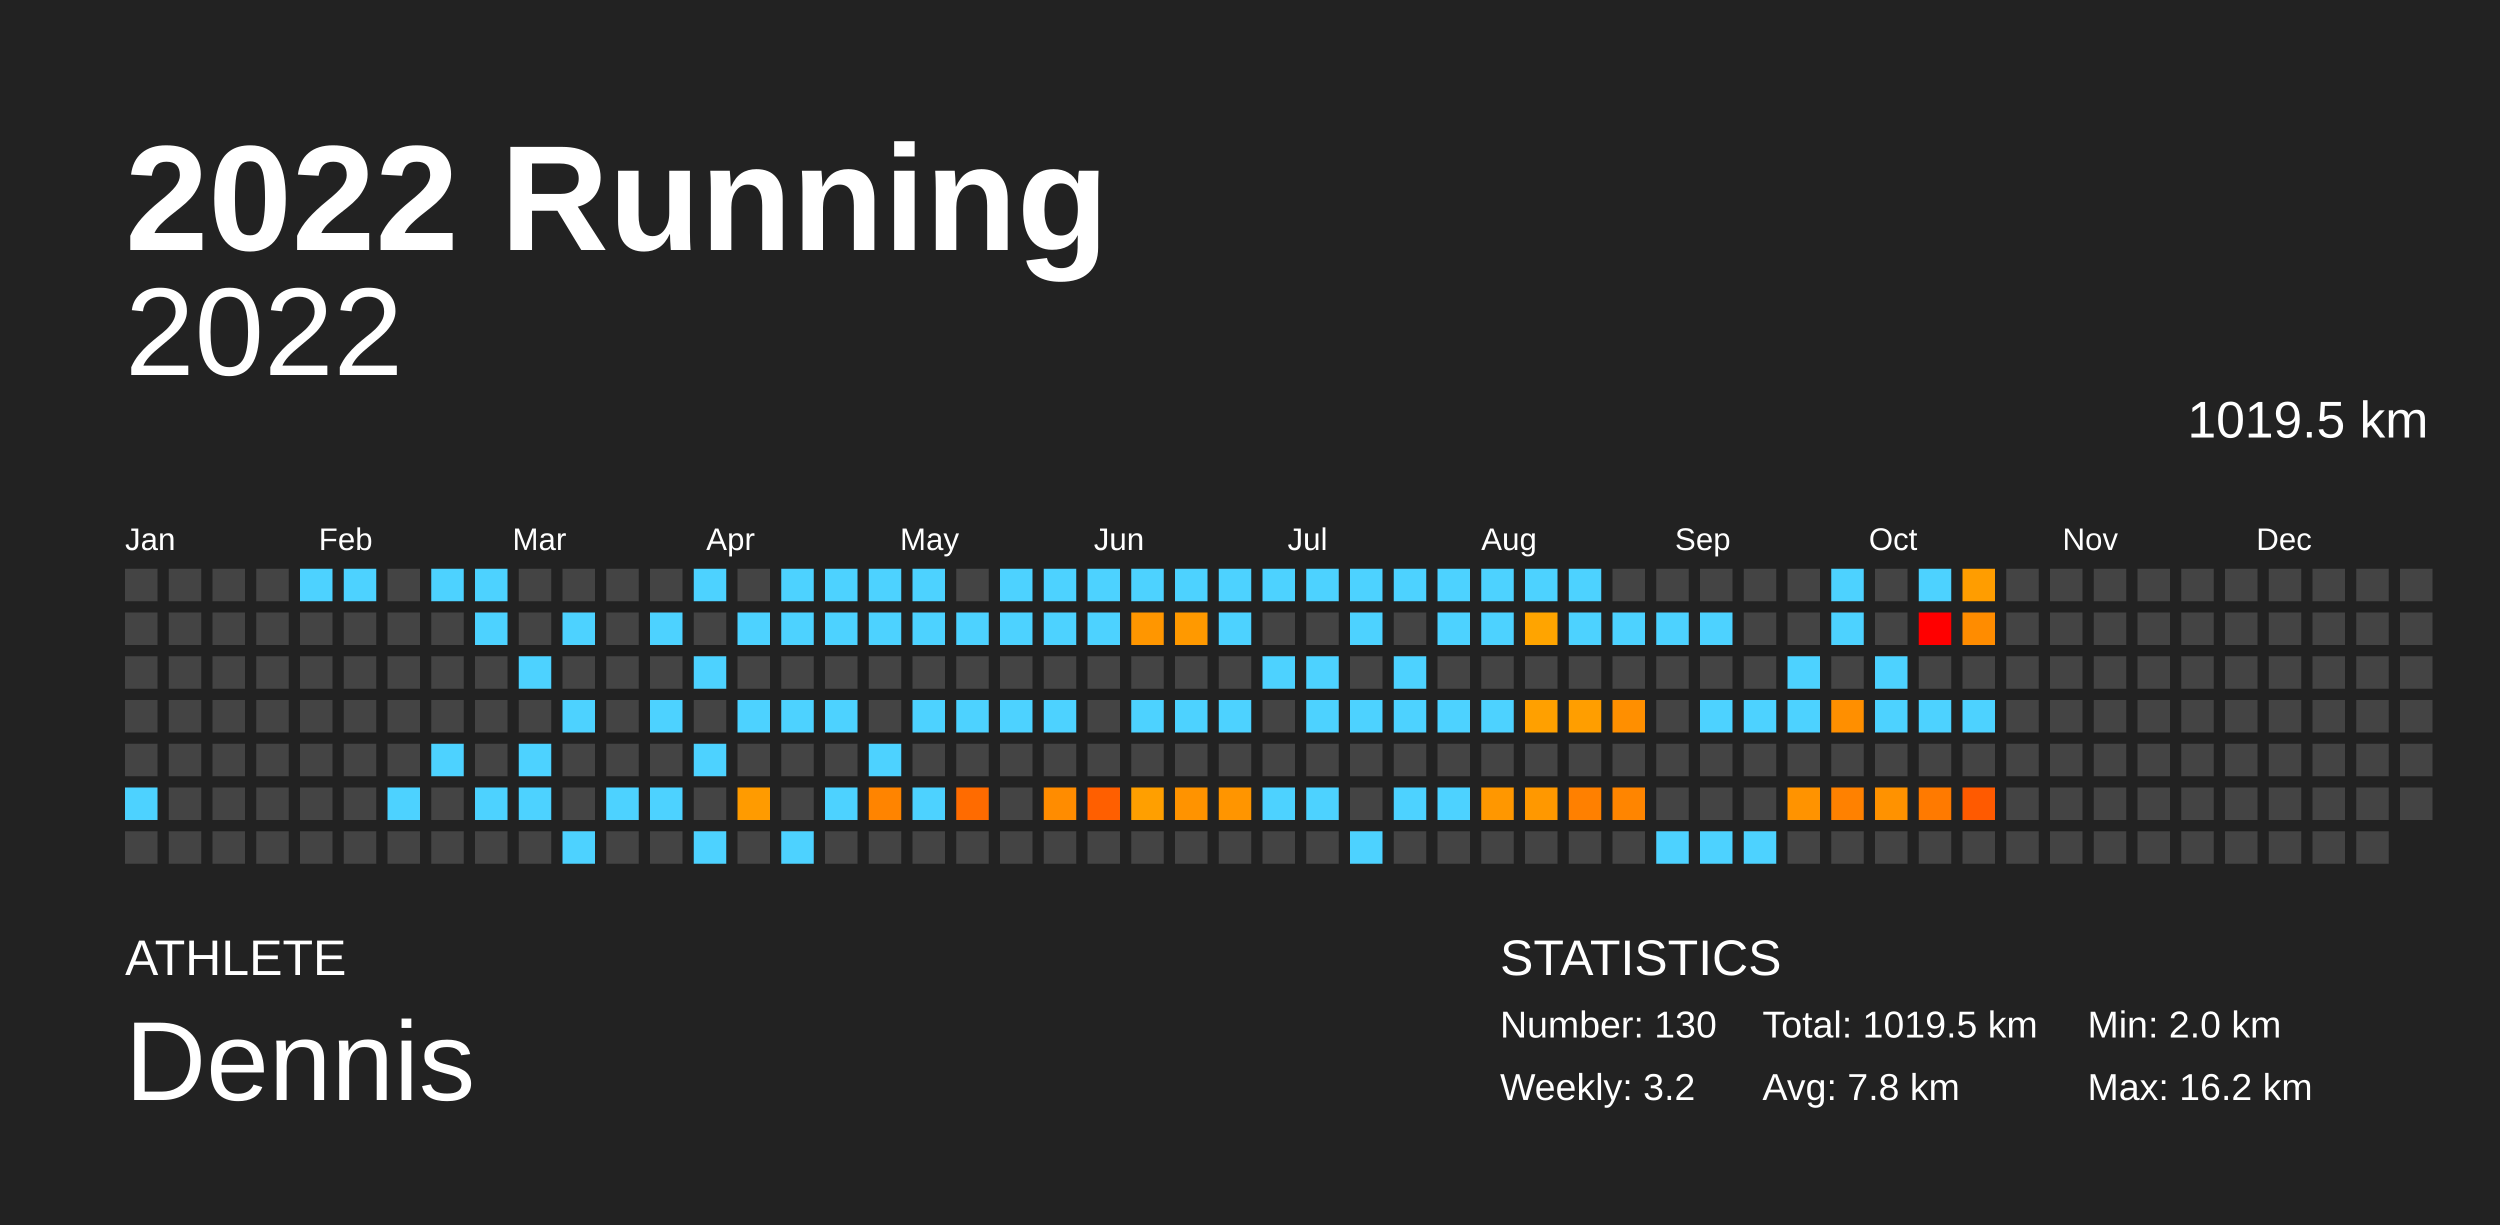
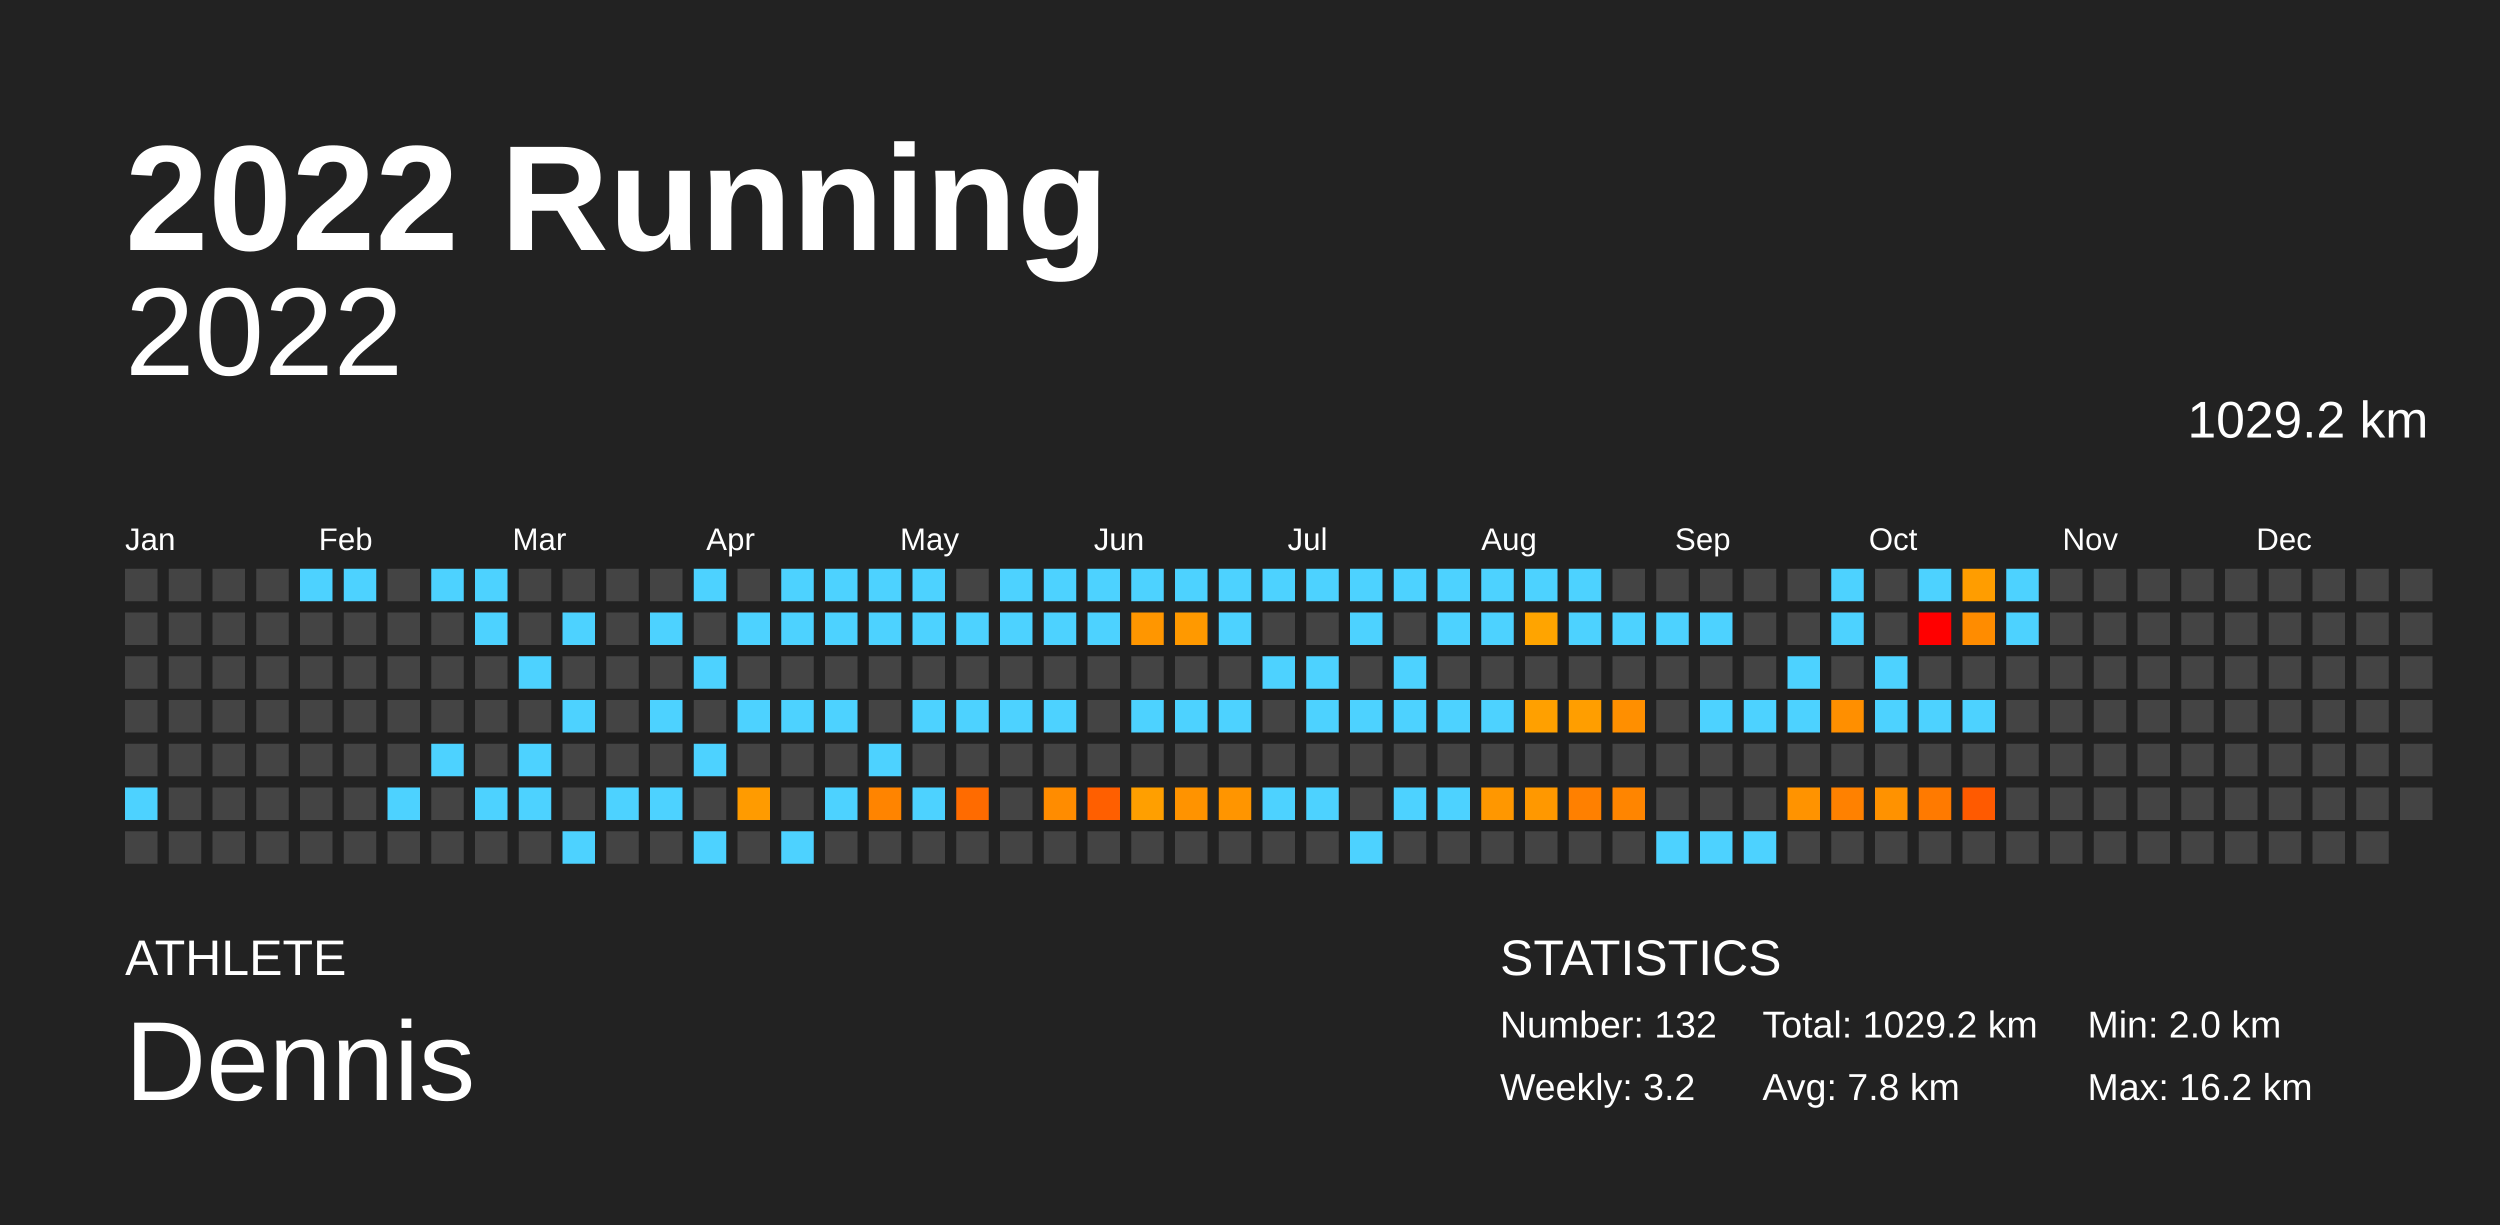
<svg xmlns="http://www.w3.org/2000/svg" baseProfile="full" height="98mm" version="1.1" viewBox="0,0,200,98" width="200mm">
  <defs />
  <rect fill="#222222" height="98" width="200" x="0" y="0" />
  <text fill="#FFFFFF" style="font-size:12px; font-family:Arial; font-weight:bold;" x="10" y="20">2022 Running</text>
  <text fill="#FFFFFF" style="font-size:4px; font-family:Arial" x="10" y="78">ATHLETE</text>
  <text fill="#FFFFFF" style="font-size:9px; font-family:Arial" x="10" y="88">Dennis</text>
  <text fill="#FFFFFF" style="font-size:4px; font-family:Arial" x="120" y="78">STATISTICS</text>
-   <text fill="#FFFFFF" style="font-size:3px; font-family:Arial" x="120" y="83">Number: 130</text>
+   <text fill="#FFFFFF" style="font-size:3px; font-family:Arial" x="120" y="83">Number: 132</text>
  <text fill="#FFFFFF" style="font-size:3px; font-family:Arial" x="120" y="88">Weekly: 3.2</text>
-   <text fill="#FFFFFF" style="font-size:3px; font-family:Arial" x="141" y="83">Total: 1019.5 km</text>
+   <text fill="#FFFFFF" style="font-size:3px; font-family:Arial" x="141" y="83">Total: 1029.2 km</text>
  <text fill="#FFFFFF" style="font-size:3px; font-family:Arial" x="141" y="88">Avg: 7.8 km</text>
  <text fill="#FFFFFF" style="font-size:3px; font-family:Arial" x="167" y="83">Min: 2.0 km</text>
  <text fill="#FFFFFF" style="font-size:3px; font-family:Arial" x="167" y="88">Max: 16.2 km</text>
  <text alignment-baseline="hanging" fill="#FFFFFF" style="font-size:10.0px; font-family:Arial;" x="10" y="30">2022</text>
-   <text alignment-baseline="hanging" fill="#FFFFFF" style="font-size:4.125px; font-family:Arial;" x="175" y="35">1019.5 km</text>
+   <text alignment-baseline="hanging" fill="#FFFFFF" style="font-size:4.125px; font-family:Arial;" x="175" y="35">1029.2 km</text>
  <text fill="#FFFFFF" style="font-size:2.5px; font-family:Arial" x="10.0" y="44">Jan</text>
  <text fill="#FFFFFF" style="font-size:2.5px; font-family:Arial" x="25.5" y="44">Feb</text>
  <text fill="#FFFFFF" style="font-size:2.5px; font-family:Arial" x="41.0" y="44">Mar</text>
  <text fill="#FFFFFF" style="font-size:2.5px; font-family:Arial" x="56.5" y="44">Apr</text>
  <text fill="#FFFFFF" style="font-size:2.5px; font-family:Arial" x="72.0" y="44">May</text>
  <text fill="#FFFFFF" style="font-size:2.5px; font-family:Arial" x="87.5" y="44">Jun</text>
  <text fill="#FFFFFF" style="font-size:2.5px; font-family:Arial" x="103.0" y="44">Jul</text>
  <text fill="#FFFFFF" style="font-size:2.5px; font-family:Arial" x="118.5" y="44">Aug</text>
  <text fill="#FFFFFF" style="font-size:2.5px; font-family:Arial" x="134.0" y="44">Sep</text>
  <text fill="#FFFFFF" style="font-size:2.5px; font-family:Arial" x="149.5" y="44">Oct</text>
  <text fill="#FFFFFF" style="font-size:2.5px; font-family:Arial" x="165.0" y="44">Nov</text>
  <text fill="#FFFFFF" style="font-size:2.5px; font-family:Arial" x="180.5" y="44">Dec</text>
  <rect fill="#444444" height="2.6" width="2.6" x="10.0" y="45.5" />
  <rect fill="#444444" height="2.6" width="2.6" x="10.0" y="49.0" />
  <rect fill="#444444" height="2.6" width="2.6" x="10.0" y="52.5" />
  <rect fill="#444444" height="2.6" width="2.6" x="10.0" y="56.0" />
  <rect fill="#444444" height="2.6" width="2.6" x="10.0" y="59.5" />
  <rect fill="#4dd2ff" height="2.6" width="2.6" x="10.0" y="63.0" />
  <rect fill="#444444" height="2.6" width="2.6" x="10.0" y="66.5" />
  <rect fill="#444444" height="2.6" width="2.6" x="13.5" y="45.5" />
  <rect fill="#444444" height="2.6" width="2.6" x="13.5" y="49.0" />
  <rect fill="#444444" height="2.6" width="2.6" x="13.5" y="52.5" />
  <rect fill="#444444" height="2.6" width="2.6" x="13.5" y="56.0" />
  <rect fill="#444444" height="2.6" width="2.6" x="13.5" y="59.5" />
  <rect fill="#444444" height="2.6" width="2.6" x="13.5" y="63.0" />
  <rect fill="#444444" height="2.6" width="2.6" x="13.5" y="66.5" />
  <rect fill="#444444" height="2.6" width="2.6" x="17.0" y="45.5" />
  <rect fill="#444444" height="2.6" width="2.6" x="17.0" y="49.0" />
  <rect fill="#444444" height="2.6" width="2.6" x="17.0" y="52.5" />
  <rect fill="#444444" height="2.6" width="2.6" x="17.0" y="56.0" />
  <rect fill="#444444" height="2.6" width="2.6" x="17.0" y="59.5" />
  <rect fill="#444444" height="2.6" width="2.6" x="17.0" y="63.0" />
  <rect fill="#444444" height="2.6" width="2.6" x="17.0" y="66.5" />
  <rect fill="#444444" height="2.6" width="2.6" x="20.5" y="45.5" />
  <rect fill="#444444" height="2.6" width="2.6" x="20.5" y="49.0" />
  <rect fill="#444444" height="2.6" width="2.6" x="20.5" y="52.5" />
  <rect fill="#444444" height="2.6" width="2.6" x="20.5" y="56.0" />
  <rect fill="#444444" height="2.6" width="2.6" x="20.5" y="59.5" />
  <rect fill="#444444" height="2.6" width="2.6" x="20.5" y="63.0" />
  <rect fill="#444444" height="2.6" width="2.6" x="20.5" y="66.5" />
  <rect fill="#4dd2ff" height="2.6" width="2.6" x="24.0" y="45.5" />
  <rect fill="#444444" height="2.6" width="2.6" x="24.0" y="49.0" />
  <rect fill="#444444" height="2.6" width="2.6" x="24.0" y="52.5" />
  <rect fill="#444444" height="2.6" width="2.6" x="24.0" y="56.0" />
  <rect fill="#444444" height="2.6" width="2.6" x="24.0" y="59.5" />
  <rect fill="#444444" height="2.6" width="2.6" x="24.0" y="63.0" />
  <rect fill="#444444" height="2.6" width="2.6" x="24.0" y="66.5" />
  <rect fill="#4dd2ff" height="2.6" width="2.6" x="27.5" y="45.5" />
  <rect fill="#444444" height="2.6" width="2.6" x="27.5" y="49.0" />
  <rect fill="#444444" height="2.6" width="2.6" x="27.5" y="52.5" />
  <rect fill="#444444" height="2.6" width="2.6" x="27.5" y="56.0" />
  <rect fill="#444444" height="2.6" width="2.6" x="27.5" y="59.5" />
  <rect fill="#444444" height="2.6" width="2.6" x="27.5" y="63.0" />
  <rect fill="#444444" height="2.6" width="2.6" x="27.5" y="66.5" />
  <rect fill="#444444" height="2.6" width="2.6" x="31.0" y="45.5" />
  <rect fill="#444444" height="2.6" width="2.6" x="31.0" y="49.0" />
  <rect fill="#444444" height="2.6" width="2.6" x="31.0" y="52.5" />
  <rect fill="#444444" height="2.6" width="2.6" x="31.0" y="56.0" />
  <rect fill="#444444" height="2.6" width="2.6" x="31.0" y="59.5" />
  <rect fill="#4dd2ff" height="2.6" width="2.6" x="31.0" y="63.0" />
  <rect fill="#444444" height="2.6" width="2.6" x="31.0" y="66.5" />
  <rect fill="#4dd2ff" height="2.6" width="2.6" x="34.5" y="45.5" />
  <rect fill="#444444" height="2.6" width="2.6" x="34.5" y="49.0" />
  <rect fill="#444444" height="2.6" width="2.6" x="34.5" y="52.5" />
  <rect fill="#444444" height="2.6" width="2.6" x="34.5" y="56.0" />
  <rect fill="#4dd2ff" height="2.6" width="2.6" x="34.5" y="59.5" />
  <rect fill="#444444" height="2.6" width="2.6" x="34.5" y="63.0" />
  <rect fill="#444444" height="2.6" width="2.6" x="34.5" y="66.5" />
  <rect fill="#4dd2ff" height="2.6" width="2.6" x="38.0" y="45.5" />
  <rect fill="#4dd2ff" height="2.6" width="2.6" x="38.0" y="49.0" />
  <rect fill="#444444" height="2.6" width="2.6" x="38.0" y="52.5" />
  <rect fill="#444444" height="2.6" width="2.6" x="38.0" y="56.0" />
  <rect fill="#444444" height="2.6" width="2.6" x="38.0" y="59.5" />
  <rect fill="#4dd2ff" height="2.6" width="2.6" x="38.0" y="63.0" />
  <rect fill="#444444" height="2.6" width="2.6" x="38.0" y="66.5" />
  <rect fill="#444444" height="2.6" width="2.6" x="41.5" y="45.5" />
  <rect fill="#444444" height="2.6" width="2.6" x="41.5" y="49.0" />
  <rect fill="#4dd2ff" height="2.6" width="2.6" x="41.5" y="52.5" />
  <rect fill="#444444" height="2.6" width="2.6" x="41.5" y="56.0" />
  <rect fill="#4dd2ff" height="2.6" width="2.6" x="41.5" y="59.5" />
  <rect fill="#4dd2ff" height="2.6" width="2.6" x="41.5" y="63.0" />
  <rect fill="#444444" height="2.6" width="2.6" x="41.5" y="66.5" />
  <rect fill="#444444" height="2.6" width="2.6" x="45.0" y="45.5" />
  <rect fill="#4dd2ff" height="2.6" width="2.6" x="45.0" y="49.0" />
  <rect fill="#444444" height="2.6" width="2.6" x="45.0" y="52.5" />
  <rect fill="#4dd2ff" height="2.6" width="2.6" x="45.0" y="56.0" />
  <rect fill="#444444" height="2.6" width="2.6" x="45.0" y="59.5" />
  <rect fill="#444444" height="2.6" width="2.6" x="45.0" y="63.0" />
  <rect fill="#4dd2ff" height="2.6" width="2.6" x="45.0" y="66.5" />
  <rect fill="#444444" height="2.6" width="2.6" x="48.5" y="45.5" />
  <rect fill="#444444" height="2.6" width="2.6" x="48.5" y="49.0" />
  <rect fill="#444444" height="2.6" width="2.6" x="48.5" y="52.5" />
  <rect fill="#444444" height="2.6" width="2.6" x="48.5" y="56.0" />
  <rect fill="#444444" height="2.6" width="2.6" x="48.5" y="59.5" />
  <rect fill="#4dd2ff" height="2.6" width="2.6" x="48.5" y="63.0" />
  <rect fill="#444444" height="2.6" width="2.6" x="48.5" y="66.5" />
  <rect fill="#444444" height="2.6" width="2.6" x="52.0" y="45.5" />
  <rect fill="#4dd2ff" height="2.6" width="2.6" x="52.0" y="49.0" />
  <rect fill="#444444" height="2.6" width="2.6" x="52.0" y="52.5" />
  <rect fill="#4dd2ff" height="2.6" width="2.6" x="52.0" y="56.0" />
  <rect fill="#444444" height="2.6" width="2.6" x="52.0" y="59.5" />
  <rect fill="#4dd2ff" height="2.6" width="2.6" x="52.0" y="63.0" />
  <rect fill="#444444" height="2.6" width="2.6" x="52.0" y="66.5" />
  <rect fill="#4dd2ff" height="2.6" width="2.6" x="55.5" y="45.5" />
  <rect fill="#444444" height="2.6" width="2.6" x="55.5" y="49.0" />
  <rect fill="#4dd2ff" height="2.6" width="2.6" x="55.5" y="52.5" />
  <rect fill="#444444" height="2.6" width="2.6" x="55.5" y="56.0" />
  <rect fill="#4dd2ff" height="2.6" width="2.6" x="55.5" y="59.5" />
  <rect fill="#444444" height="2.6" width="2.6" x="55.5" y="63.0" />
  <rect fill="#4dd2ff" height="2.6" width="2.6" x="55.5" y="66.5" />
  <rect fill="#444444" height="2.6" width="2.6" x="59.0" y="45.5" />
  <rect fill="#4dd2ff" height="2.6" width="2.6" x="59.0" y="49.0" />
  <rect fill="#444444" height="2.6" width="2.6" x="59.0" y="52.5" />
  <rect fill="#4dd2ff" height="2.6" width="2.6" x="59.0" y="56.0" />
  <rect fill="#444444" height="2.6" width="2.6" x="59.0" y="59.5" />
  <rect fill="#ff9b00" height="2.6" width="2.6" x="59.0" y="63.0" />
  <rect fill="#444444" height="2.6" width="2.6" x="59.0" y="66.5" />
  <rect fill="#4dd2ff" height="2.6" width="2.6" x="62.5" y="45.5" />
  <rect fill="#4dd2ff" height="2.6" width="2.6" x="62.5" y="49.0" />
  <rect fill="#444444" height="2.6" width="2.6" x="62.5" y="52.5" />
  <rect fill="#4dd2ff" height="2.6" width="2.6" x="62.5" y="56.0" />
  <rect fill="#444444" height="2.6" width="2.6" x="62.5" y="59.5" />
  <rect fill="#444444" height="2.6" width="2.6" x="62.5" y="63.0" />
  <rect fill="#4dd2ff" height="2.6" width="2.6" x="62.5" y="66.5" />
  <rect fill="#4dd2ff" height="2.6" width="2.6" x="66.0" y="45.5" />
  <rect fill="#4dd2ff" height="2.6" width="2.6" x="66.0" y="49.0" />
  <rect fill="#444444" height="2.6" width="2.6" x="66.0" y="52.5" />
  <rect fill="#4dd2ff" height="2.6" width="2.6" x="66.0" y="56.0" />
  <rect fill="#444444" height="2.6" width="2.6" x="66.0" y="59.5" />
  <rect fill="#4dd2ff" height="2.6" width="2.6" x="66.0" y="63.0" />
  <rect fill="#444444" height="2.6" width="2.6" x="66.0" y="66.5" />
  <rect fill="#4dd2ff" height="2.6" width="2.6" x="69.5" y="45.5" />
  <rect fill="#4dd2ff" height="2.6" width="2.6" x="69.5" y="49.0" />
  <rect fill="#444444" height="2.6" width="2.6" x="69.5" y="52.5" />
  <rect fill="#444444" height="2.6" width="2.6" x="69.5" y="56.0" />
  <rect fill="#4dd2ff" height="2.6" width="2.6" x="69.5" y="59.5" />
  <rect fill="#ff8400" height="2.6" width="2.6" x="69.5" y="63.0" />
  <rect fill="#444444" height="2.6" width="2.6" x="69.5" y="66.5" />
  <rect fill="#4dd2ff" height="2.6" width="2.6" x="73.0" y="45.5" />
  <rect fill="#4dd2ff" height="2.6" width="2.6" x="73.0" y="49.0" />
  <rect fill="#444444" height="2.6" width="2.6" x="73.0" y="52.5" />
  <rect fill="#4dd2ff" height="2.6" width="2.6" x="73.0" y="56.0" />
  <rect fill="#444444" height="2.6" width="2.6" x="73.0" y="59.5" />
  <rect fill="#4dd2ff" height="2.6" width="2.6" x="73.0" y="63.0" />
  <rect fill="#444444" height="2.6" width="2.6" x="73.0" y="66.5" />
  <rect fill="#444444" height="2.6" width="2.6" x="76.5" y="45.5" />
  <rect fill="#4dd2ff" height="2.6" width="2.6" x="76.5" y="49.0" />
  <rect fill="#444444" height="2.6" width="2.6" x="76.5" y="52.5" />
  <rect fill="#4dd2ff" height="2.6" width="2.6" x="76.5" y="56.0" />
  <rect fill="#444444" height="2.6" width="2.6" x="76.5" y="59.5" />
  <rect fill="#ff6b00" height="2.6" width="2.6" x="76.5" y="63.0" />
  <rect fill="#444444" height="2.6" width="2.6" x="76.5" y="66.5" />
  <rect fill="#4dd2ff" height="2.6" width="2.6" x="80.0" y="45.5" />
  <rect fill="#4dd2ff" height="2.6" width="2.6" x="80.0" y="49.0" />
  <rect fill="#444444" height="2.6" width="2.6" x="80.0" y="52.5" />
  <rect fill="#4dd2ff" height="2.6" width="2.6" x="80.0" y="56.0" />
  <rect fill="#444444" height="2.6" width="2.6" x="80.0" y="59.5" />
  <rect fill="#444444" height="2.6" width="2.6" x="80.0" y="63.0" />
  <rect fill="#444444" height="2.6" width="2.6" x="80.0" y="66.5" />
  <rect fill="#4dd2ff" height="2.6" width="2.6" x="83.5" y="45.5" />
  <rect fill="#4dd2ff" height="2.6" width="2.6" x="83.5" y="49.0" />
  <rect fill="#444444" height="2.6" width="2.6" x="83.5" y="52.5" />
  <rect fill="#4dd2ff" height="2.6" width="2.6" x="83.5" y="56.0" />
  <rect fill="#444444" height="2.6" width="2.6" x="83.5" y="59.5" />
  <rect fill="#ff8c00" height="2.6" width="2.6" x="83.5" y="63.0" />
  <rect fill="#444444" height="2.6" width="2.6" x="83.5" y="66.5" />
  <rect fill="#4dd2ff" height="2.6" width="2.6" x="87.0" y="45.5" />
  <rect fill="#4dd2ff" height="2.6" width="2.6" x="87.0" y="49.0" />
  <rect fill="#444444" height="2.6" width="2.6" x="87.0" y="52.5" />
  <rect fill="#444444" height="2.6" width="2.6" x="87.0" y="56.0" />
  <rect fill="#444444" height="2.6" width="2.6" x="87.0" y="59.5" />
  <rect fill="#ff5f00" height="2.6" width="2.6" x="87.0" y="63.0" />
  <rect fill="#444444" height="2.6" width="2.6" x="87.0" y="66.5" />
  <rect fill="#4dd2ff" height="2.6" width="2.6" x="90.5" y="45.5" />
  <rect fill="#ff9600" height="2.6" width="2.6" x="90.5" y="49.0" />
  <rect fill="#444444" height="2.6" width="2.6" x="90.5" y="52.5" />
  <rect fill="#4dd2ff" height="2.6" width="2.6" x="90.5" y="56.0" />
  <rect fill="#444444" height="2.6" width="2.6" x="90.5" y="59.5" />
  <rect fill="#ff9f00" height="2.6" width="2.6" x="90.5" y="63.0" />
  <rect fill="#444444" height="2.6" width="2.6" x="90.5" y="66.5" />
  <rect fill="#4dd2ff" height="2.6" width="2.6" x="94.0" y="45.5" />
  <rect fill="#ff9900" height="2.6" width="2.6" x="94.0" y="49.0" />
  <rect fill="#444444" height="2.6" width="2.6" x="94.0" y="52.5" />
  <rect fill="#4dd2ff" height="2.6" width="2.6" x="94.0" y="56.0" />
  <rect fill="#444444" height="2.6" width="2.6" x="94.0" y="59.5" />
  <rect fill="#ff9300" height="2.6" width="2.6" x="94.0" y="63.0" />
  <rect fill="#444444" height="2.6" width="2.6" x="94.0" y="66.5" />
  <rect fill="#4dd2ff" height="2.6" width="2.6" x="97.5" y="45.5" />
  <rect fill="#4dd2ff" height="2.6" width="2.6" x="97.5" y="49.0" />
  <rect fill="#444444" height="2.6" width="2.6" x="97.5" y="52.5" />
  <rect fill="#4dd2ff" height="2.6" width="2.6" x="97.5" y="56.0" />
  <rect fill="#444444" height="2.6" width="2.6" x="97.5" y="59.5" />
  <rect fill="#ff9500" height="2.6" width="2.6" x="97.5" y="63.0" />
  <rect fill="#444444" height="2.6" width="2.6" x="97.5" y="66.5" />
  <rect fill="#4dd2ff" height="2.6" width="2.6" x="101.0" y="45.5" />
  <rect fill="#444444" height="2.6" width="2.6" x="101.0" y="49.0" />
  <rect fill="#4dd2ff" height="2.6" width="2.6" x="101.0" y="52.5" />
  <rect fill="#444444" height="2.6" width="2.6" x="101.0" y="56.0" />
  <rect fill="#444444" height="2.6" width="2.6" x="101.0" y="59.5" />
  <rect fill="#4dd2ff" height="2.6" width="2.6" x="101.0" y="63.0" />
  <rect fill="#444444" height="2.6" width="2.6" x="101.0" y="66.5" />
  <rect fill="#4dd2ff" height="2.6" width="2.6" x="104.5" y="45.5" />
  <rect fill="#444444" height="2.6" width="2.6" x="104.5" y="49.0" />
  <rect fill="#4dd2ff" height="2.6" width="2.6" x="104.5" y="52.5" />
  <rect fill="#4dd2ff" height="2.6" width="2.6" x="104.5" y="56.0" />
  <rect fill="#444444" height="2.6" width="2.6" x="104.5" y="59.5" />
  <rect fill="#4dd2ff" height="2.6" width="2.6" x="104.5" y="63.0" />
  <rect fill="#444444" height="2.6" width="2.6" x="104.5" y="66.5" />
  <rect fill="#4dd2ff" height="2.6" width="2.6" x="108.0" y="45.5" />
  <rect fill="#4dd2ff" height="2.6" width="2.6" x="108.0" y="49.0" />
  <rect fill="#444444" height="2.6" width="2.6" x="108.0" y="52.5" />
  <rect fill="#4dd2ff" height="2.6" width="2.6" x="108.0" y="56.0" />
  <rect fill="#444444" height="2.6" width="2.6" x="108.0" y="59.5" />
  <rect fill="#444444" height="2.6" width="2.6" x="108.0" y="63.0" />
  <rect fill="#4dd2ff" height="2.6" width="2.6" x="108.0" y="66.5" />
  <rect fill="#4dd2ff" height="2.6" width="2.6" x="111.5" y="45.5" />
  <rect fill="#444444" height="2.6" width="2.6" x="111.5" y="49.0" />
  <rect fill="#4dd2ff" height="2.6" width="2.6" x="111.5" y="52.5" />
  <rect fill="#4dd2ff" height="2.6" width="2.6" x="111.5" y="56.0" />
  <rect fill="#444444" height="2.6" width="2.6" x="111.5" y="59.5" />
  <rect fill="#4dd2ff" height="2.6" width="2.6" x="111.5" y="63.0" />
  <rect fill="#444444" height="2.6" width="2.6" x="111.5" y="66.5" />
  <rect fill="#4dd2ff" height="2.6" width="2.6" x="115.0" y="45.5" />
  <rect fill="#4dd2ff" height="2.6" width="2.6" x="115.0" y="49.0" />
  <rect fill="#444444" height="2.6" width="2.6" x="115.0" y="52.5" />
  <rect fill="#4dd2ff" height="2.6" width="2.6" x="115.0" y="56.0" />
  <rect fill="#444444" height="2.6" width="2.6" x="115.0" y="59.5" />
  <rect fill="#4dd2ff" height="2.6" width="2.6" x="115.0" y="63.0" />
  <rect fill="#444444" height="2.6" width="2.6" x="115.0" y="66.5" />
  <rect fill="#4dd2ff" height="2.6" width="2.6" x="118.5" y="45.5" />
  <rect fill="#4dd2ff" height="2.6" width="2.6" x="118.5" y="49.0" />
  <rect fill="#444444" height="2.6" width="2.6" x="118.5" y="52.5" />
  <rect fill="#4dd2ff" height="2.6" width="2.6" x="118.5" y="56.0" />
  <rect fill="#444444" height="2.6" width="2.6" x="118.5" y="59.5" />
  <rect fill="#ff9700" height="2.6" width="2.6" x="118.5" y="63.0" />
  <rect fill="#444444" height="2.6" width="2.6" x="118.5" y="66.5" />
  <rect fill="#4dd2ff" height="2.6" width="2.6" x="122.0" y="45.5" />
  <rect fill="#ffa400" height="2.6" width="2.6" x="122.0" y="49.0" />
  <rect fill="#444444" height="2.6" width="2.6" x="122.0" y="52.5" />
  <rect fill="#ffa000" height="2.6" width="2.6" x="122.0" y="56.0" />
  <rect fill="#444444" height="2.6" width="2.6" x="122.0" y="59.5" />
  <rect fill="#ff9800" height="2.6" width="2.6" x="122.0" y="63.0" />
  <rect fill="#444444" height="2.6" width="2.6" x="122.0" y="66.5" />
  <rect fill="#4dd2ff" height="2.6" width="2.6" x="125.5" y="45.5" />
  <rect fill="#4dd2ff" height="2.6" width="2.6" x="125.5" y="49.0" />
  <rect fill="#444444" height="2.6" width="2.6" x="125.5" y="52.5" />
  <rect fill="#ff9e00" height="2.6" width="2.6" x="125.5" y="56.0" />
  <rect fill="#444444" height="2.6" width="2.6" x="125.5" y="59.5" />
  <rect fill="#ff8000" height="2.6" width="2.6" x="125.5" y="63.0" />
  <rect fill="#444444" height="2.6" width="2.6" x="125.5" y="66.5" />
  <rect fill="#444444" height="2.6" width="2.6" x="129.0" y="45.5" />
  <rect fill="#4dd2ff" height="2.6" width="2.6" x="129.0" y="49.0" />
  <rect fill="#444444" height="2.6" width="2.6" x="129.0" y="52.5" />
  <rect fill="#ff8f00" height="2.6" width="2.6" x="129.0" y="56.0" />
  <rect fill="#444444" height="2.6" width="2.6" x="129.0" y="59.5" />
  <rect fill="#ff8500" height="2.6" width="2.6" x="129.0" y="63.0" />
  <rect fill="#444444" height="2.6" width="2.6" x="129.0" y="66.5" />
  <rect fill="#444444" height="2.6" width="2.6" x="132.5" y="45.5" />
  <rect fill="#4dd2ff" height="2.6" width="2.6" x="132.5" y="49.0" />
  <rect fill="#444444" height="2.6" width="2.6" x="132.5" y="52.5" />
  <rect fill="#444444" height="2.6" width="2.6" x="132.5" y="56.0" />
  <rect fill="#444444" height="2.6" width="2.6" x="132.5" y="59.5" />
  <rect fill="#444444" height="2.6" width="2.6" x="132.5" y="63.0" />
  <rect fill="#4dd2ff" height="2.6" width="2.6" x="132.5" y="66.5" />
  <rect fill="#444444" height="2.6" width="2.6" x="136.0" y="45.5" />
  <rect fill="#4dd2ff" height="2.6" width="2.6" x="136.0" y="49.0" />
  <rect fill="#444444" height="2.6" width="2.6" x="136.0" y="52.5" />
  <rect fill="#4dd2ff" height="2.6" width="2.6" x="136.0" y="56.0" />
  <rect fill="#444444" height="2.6" width="2.6" x="136.0" y="59.5" />
  <rect fill="#444444" height="2.6" width="2.6" x="136.0" y="63.0" />
  <rect fill="#4dd2ff" height="2.6" width="2.6" x="136.0" y="66.5" />
  <rect fill="#444444" height="2.6" width="2.6" x="139.5" y="45.5" />
  <rect fill="#444444" height="2.6" width="2.6" x="139.5" y="49.0" />
  <rect fill="#444444" height="2.6" width="2.6" x="139.5" y="52.5" />
  <rect fill="#4dd2ff" height="2.6" width="2.6" x="139.5" y="56.0" />
  <rect fill="#444444" height="2.6" width="2.6" x="139.5" y="59.5" />
  <rect fill="#444444" height="2.6" width="2.6" x="139.5" y="63.0" />
  <rect fill="#4dd2ff" height="2.6" width="2.6" x="139.5" y="66.5" />
  <rect fill="#444444" height="2.6" width="2.6" x="143.0" y="45.5" />
  <rect fill="#444444" height="2.6" width="2.6" x="143.0" y="49.0" />
  <rect fill="#4dd2ff" height="2.6" width="2.6" x="143.0" y="52.5" />
  <rect fill="#4dd2ff" height="2.6" width="2.6" x="143.0" y="56.0" />
  <rect fill="#444444" height="2.6" width="2.6" x="143.0" y="59.5" />
  <rect fill="#ff9300" height="2.6" width="2.6" x="143.0" y="63.0" />
  <rect fill="#444444" height="2.6" width="2.6" x="143.0" y="66.5" />
  <rect fill="#4dd2ff" height="2.6" width="2.6" x="146.5" y="45.5" />
  <rect fill="#4dd2ff" height="2.6" width="2.6" x="146.5" y="49.0" />
  <rect fill="#444444" height="2.6" width="2.6" x="146.5" y="52.5" />
  <rect fill="#ff8f00" height="2.6" width="2.6" x="146.5" y="56.0" />
  <rect fill="#444444" height="2.6" width="2.6" x="146.5" y="59.5" />
  <rect fill="#ff8100" height="2.6" width="2.6" x="146.5" y="63.0" />
  <rect fill="#444444" height="2.6" width="2.6" x="146.5" y="66.5" />
  <rect fill="#444444" height="2.6" width="2.6" x="150.0" y="45.5" />
  <rect fill="#444444" height="2.6" width="2.6" x="150.0" y="49.0" />
  <rect fill="#4dd2ff" height="2.6" width="2.6" x="150.0" y="52.5" />
  <rect fill="#4dd2ff" height="2.6" width="2.6" x="150.0" y="56.0" />
  <rect fill="#444444" height="2.6" width="2.6" x="150.0" y="59.5" />
  <rect fill="#ff9200" height="2.6" width="2.6" x="150.0" y="63.0" />
  <rect fill="#444444" height="2.6" width="2.6" x="150.0" y="66.5" />
  <rect fill="#4dd2ff" height="2.6" width="2.6" x="153.5" y="45.5" />
  <rect fill="red" height="2.6" width="2.6" x="153.5" y="49.0" />
  <rect fill="#444444" height="2.6" width="2.6" x="153.5" y="52.5" />
  <rect fill="#4dd2ff" height="2.6" width="2.6" x="153.5" y="56.0" />
  <rect fill="#444444" height="2.6" width="2.6" x="153.5" y="59.5" />
  <rect fill="#ff7a00" height="2.6" width="2.6" x="153.5" y="63.0" />
  <rect fill="#444444" height="2.6" width="2.6" x="153.5" y="66.5" />
  <rect fill="#ff9d00" height="2.6" width="2.6" x="157.0" y="45.5" />
  <rect fill="#ff8c00" height="2.6" width="2.6" x="157.0" y="49.0" />
  <rect fill="#444444" height="2.6" width="2.6" x="157.0" y="52.5" />
  <rect fill="#4dd2ff" height="2.6" width="2.6" x="157.0" y="56.0" />
  <rect fill="#444444" height="2.6" width="2.6" x="157.0" y="59.5" />
  <rect fill="#ff5a00" height="2.6" width="2.6" x="157.0" y="63.0" />
  <rect fill="#444444" height="2.6" width="2.6" x="157.0" y="66.5" />
-   <rect fill="#444444" height="2.6" width="2.6" x="160.5" y="45.5" />
-   <rect fill="#444444" height="2.6" width="2.6" x="160.5" y="49.0" />
+   <rect fill="#4dd2ff" height="2.6" width="2.6" x="160.5" y="45.5" />
+   <rect fill="#4dd2ff" height="2.6" width="2.6" x="160.5" y="49.0" />
  <rect fill="#444444" height="2.6" width="2.6" x="160.5" y="52.5" />
  <rect fill="#444444" height="2.6" width="2.6" x="160.5" y="56.0" />
  <rect fill="#444444" height="2.6" width="2.6" x="160.5" y="59.5" />
  <rect fill="#444444" height="2.6" width="2.6" x="160.5" y="63.0" />
  <rect fill="#444444" height="2.6" width="2.6" x="160.5" y="66.5" />
  <rect fill="#444444" height="2.6" width="2.6" x="164.0" y="45.5" />
  <rect fill="#444444" height="2.6" width="2.6" x="164.0" y="49.0" />
  <rect fill="#444444" height="2.6" width="2.6" x="164.0" y="52.5" />
  <rect fill="#444444" height="2.6" width="2.6" x="164.0" y="56.0" />
  <rect fill="#444444" height="2.6" width="2.6" x="164.0" y="59.5" />
  <rect fill="#444444" height="2.6" width="2.6" x="164.0" y="63.0" />
  <rect fill="#444444" height="2.6" width="2.6" x="164.0" y="66.5" />
  <rect fill="#444444" height="2.6" width="2.6" x="167.5" y="45.5" />
  <rect fill="#444444" height="2.6" width="2.6" x="167.5" y="49.0" />
  <rect fill="#444444" height="2.6" width="2.6" x="167.5" y="52.5" />
  <rect fill="#444444" height="2.6" width="2.6" x="167.5" y="56.0" />
  <rect fill="#444444" height="2.6" width="2.6" x="167.5" y="59.5" />
  <rect fill="#444444" height="2.6" width="2.6" x="167.5" y="63.0" />
  <rect fill="#444444" height="2.6" width="2.6" x="167.5" y="66.5" />
  <rect fill="#444444" height="2.6" width="2.6" x="171.0" y="45.5" />
  <rect fill="#444444" height="2.6" width="2.6" x="171.0" y="49.0" />
  <rect fill="#444444" height="2.6" width="2.6" x="171.0" y="52.5" />
  <rect fill="#444444" height="2.6" width="2.6" x="171.0" y="56.0" />
  <rect fill="#444444" height="2.6" width="2.6" x="171.0" y="59.5" />
  <rect fill="#444444" height="2.6" width="2.6" x="171.0" y="63.0" />
  <rect fill="#444444" height="2.6" width="2.6" x="171.0" y="66.5" />
  <rect fill="#444444" height="2.6" width="2.6" x="174.5" y="45.5" />
  <rect fill="#444444" height="2.6" width="2.6" x="174.5" y="49.0" />
  <rect fill="#444444" height="2.6" width="2.6" x="174.5" y="52.5" />
  <rect fill="#444444" height="2.6" width="2.6" x="174.5" y="56.0" />
  <rect fill="#444444" height="2.6" width="2.6" x="174.5" y="59.5" />
  <rect fill="#444444" height="2.6" width="2.6" x="174.5" y="63.0" />
  <rect fill="#444444" height="2.6" width="2.6" x="174.5" y="66.5" />
  <rect fill="#444444" height="2.6" width="2.6" x="178.0" y="45.5" />
  <rect fill="#444444" height="2.6" width="2.6" x="178.0" y="49.0" />
  <rect fill="#444444" height="2.6" width="2.6" x="178.0" y="52.5" />
  <rect fill="#444444" height="2.6" width="2.6" x="178.0" y="56.0" />
  <rect fill="#444444" height="2.6" width="2.6" x="178.0" y="59.5" />
  <rect fill="#444444" height="2.6" width="2.6" x="178.0" y="63.0" />
  <rect fill="#444444" height="2.6" width="2.6" x="178.0" y="66.5" />
  <rect fill="#444444" height="2.6" width="2.6" x="181.5" y="45.5" />
  <rect fill="#444444" height="2.6" width="2.6" x="181.5" y="49.0" />
  <rect fill="#444444" height="2.6" width="2.6" x="181.5" y="52.5" />
  <rect fill="#444444" height="2.6" width="2.6" x="181.5" y="56.0" />
  <rect fill="#444444" height="2.6" width="2.6" x="181.5" y="59.5" />
  <rect fill="#444444" height="2.6" width="2.6" x="181.5" y="63.0" />
  <rect fill="#444444" height="2.6" width="2.6" x="181.5" y="66.5" />
  <rect fill="#444444" height="2.6" width="2.6" x="185.0" y="45.5" />
  <rect fill="#444444" height="2.6" width="2.6" x="185.0" y="49.0" />
  <rect fill="#444444" height="2.6" width="2.6" x="185.0" y="52.5" />
  <rect fill="#444444" height="2.6" width="2.6" x="185.0" y="56.0" />
  <rect fill="#444444" height="2.6" width="2.6" x="185.0" y="59.5" />
  <rect fill="#444444" height="2.6" width="2.6" x="185.0" y="63.0" />
  <rect fill="#444444" height="2.6" width="2.6" x="185.0" y="66.5" />
  <rect fill="#444444" height="2.6" width="2.6" x="188.5" y="45.5" />
  <rect fill="#444444" height="2.6" width="2.6" x="188.5" y="49.0" />
  <rect fill="#444444" height="2.6" width="2.6" x="188.5" y="52.5" />
  <rect fill="#444444" height="2.6" width="2.6" x="188.5" y="56.0" />
  <rect fill="#444444" height="2.6" width="2.6" x="188.5" y="59.5" />
  <rect fill="#444444" height="2.6" width="2.6" x="188.5" y="63.0" />
  <rect fill="#444444" height="2.6" width="2.6" x="188.5" y="66.5" />
  <rect fill="#444444" height="2.6" width="2.6" x="192.0" y="45.5" />
  <rect fill="#444444" height="2.6" width="2.6" x="192.0" y="49.0" />
  <rect fill="#444444" height="2.6" width="2.6" x="192.0" y="52.5" />
  <rect fill="#444444" height="2.6" width="2.6" x="192.0" y="56.0" />
  <rect fill="#444444" height="2.6" width="2.6" x="192.0" y="59.5" />
  <rect fill="#444444" height="2.6" width="2.6" x="192.0" y="63.0" />
</svg>
